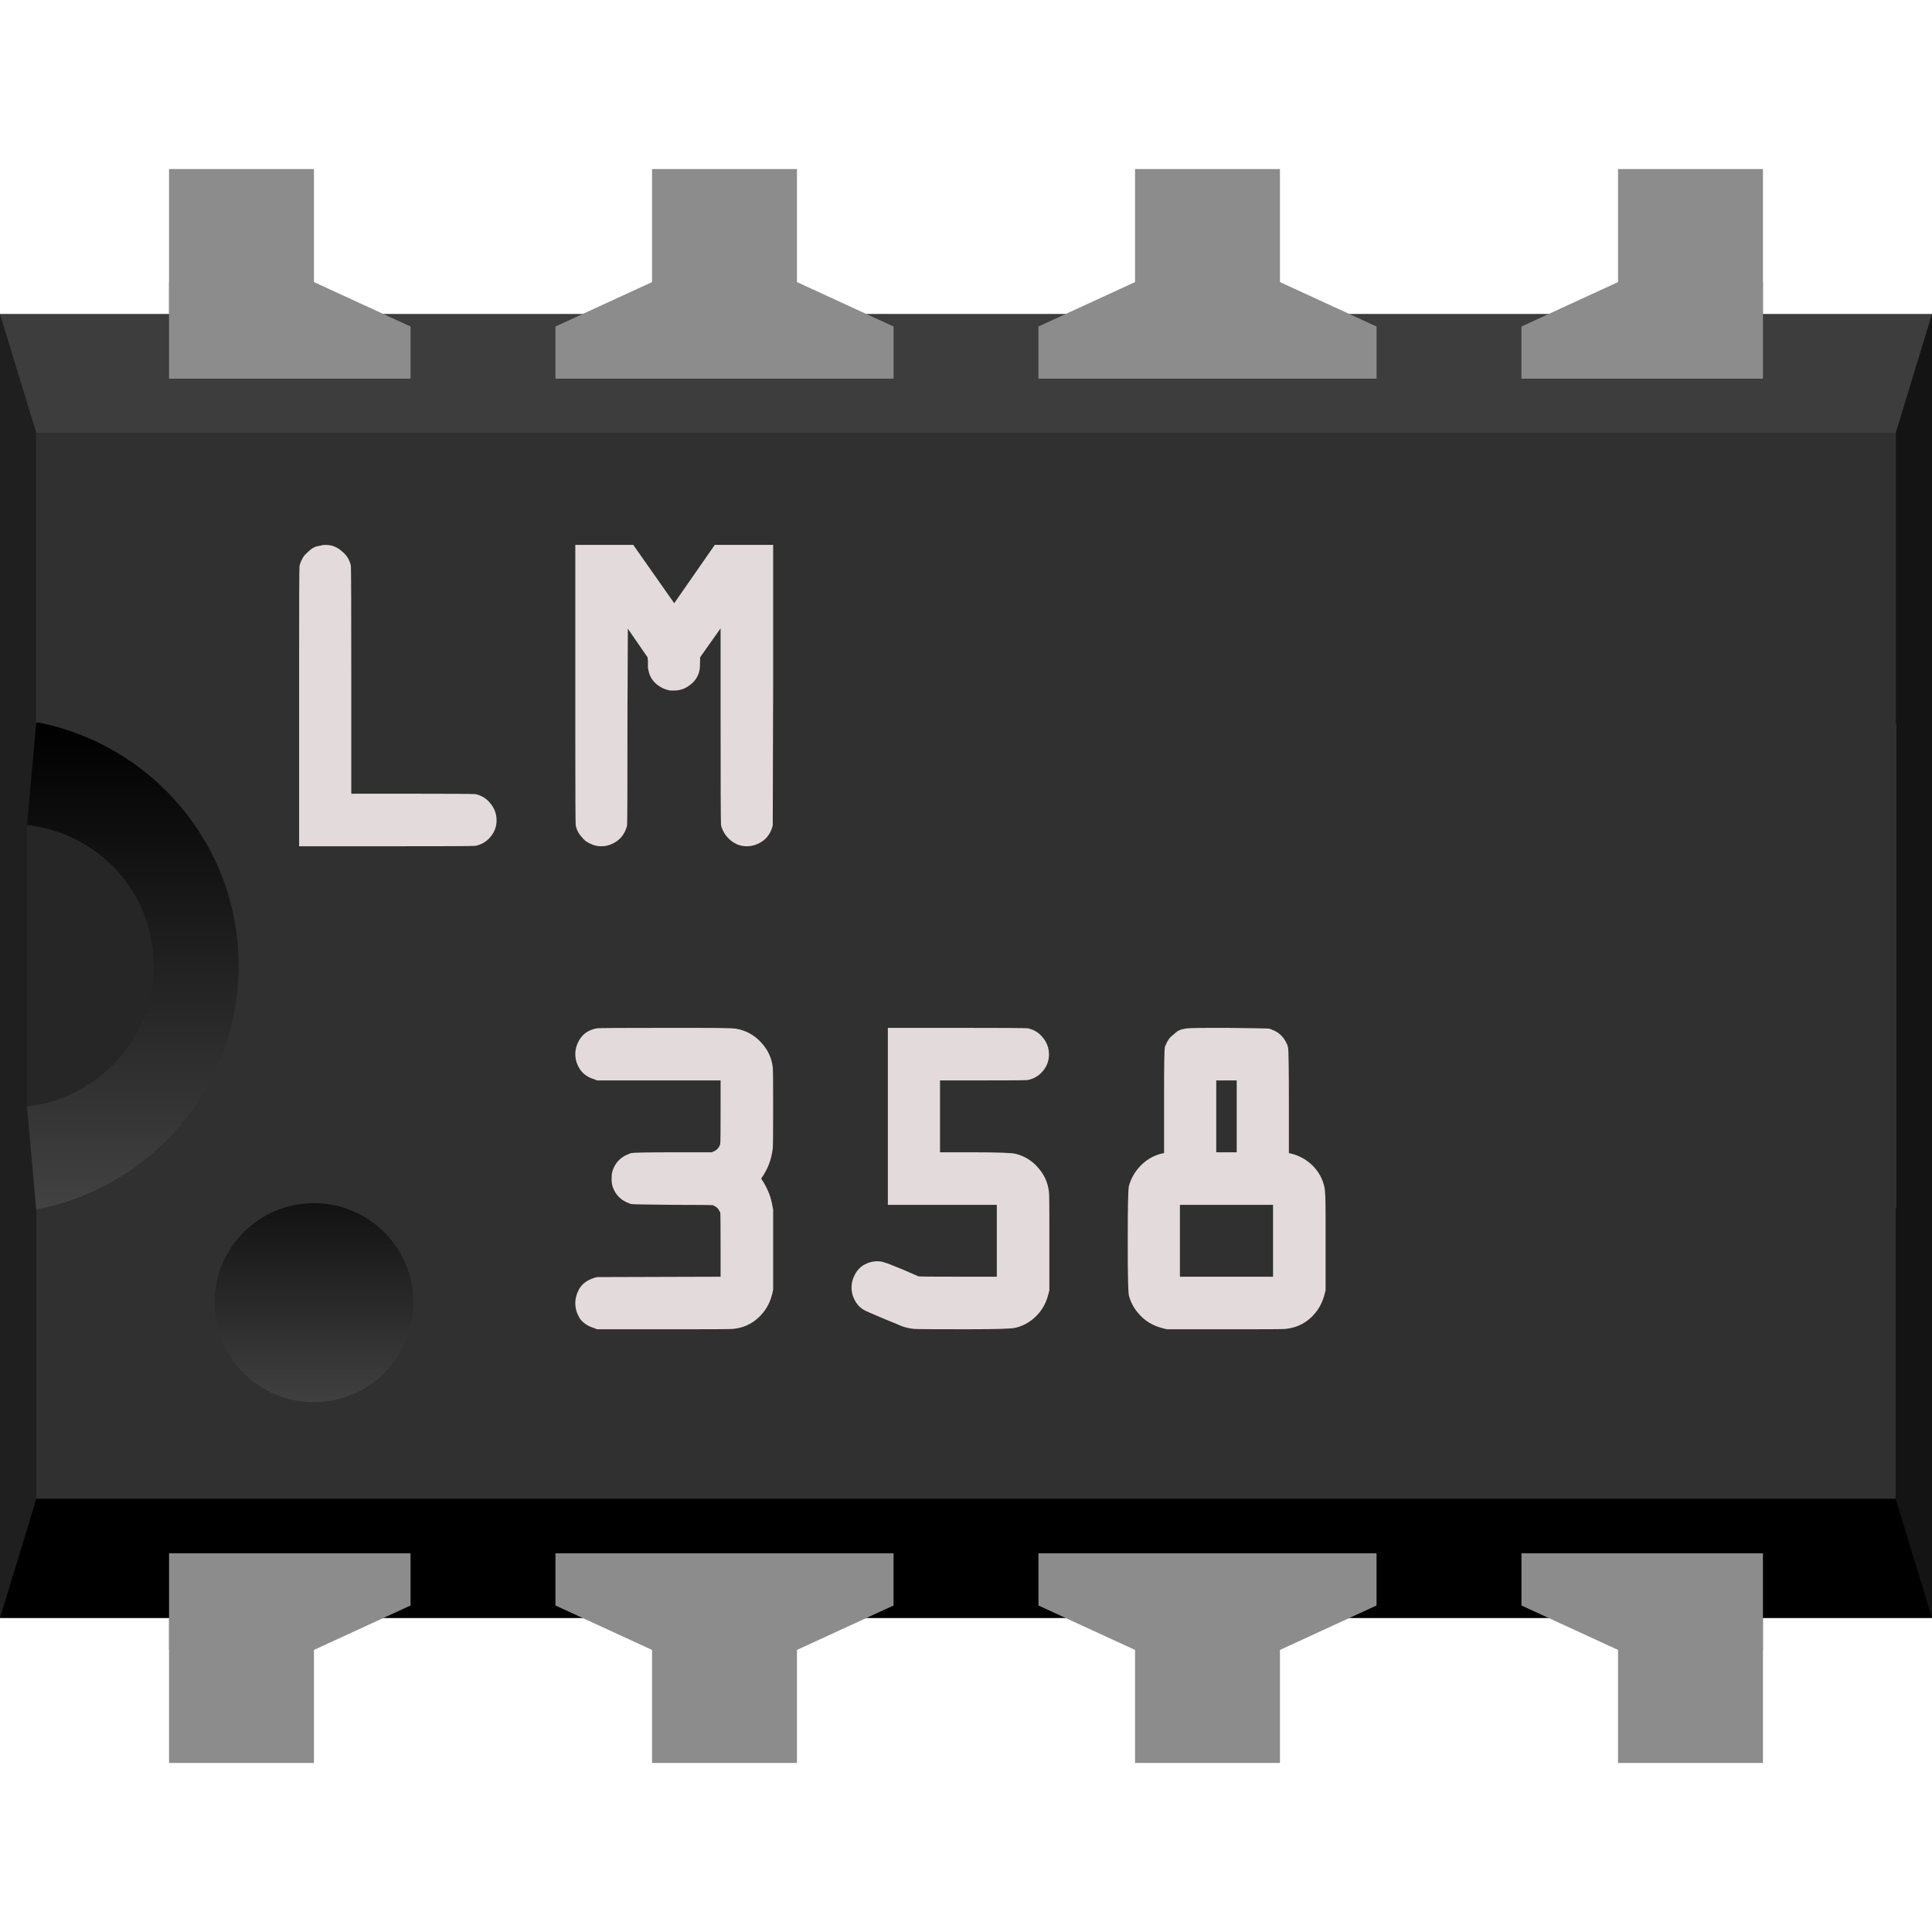
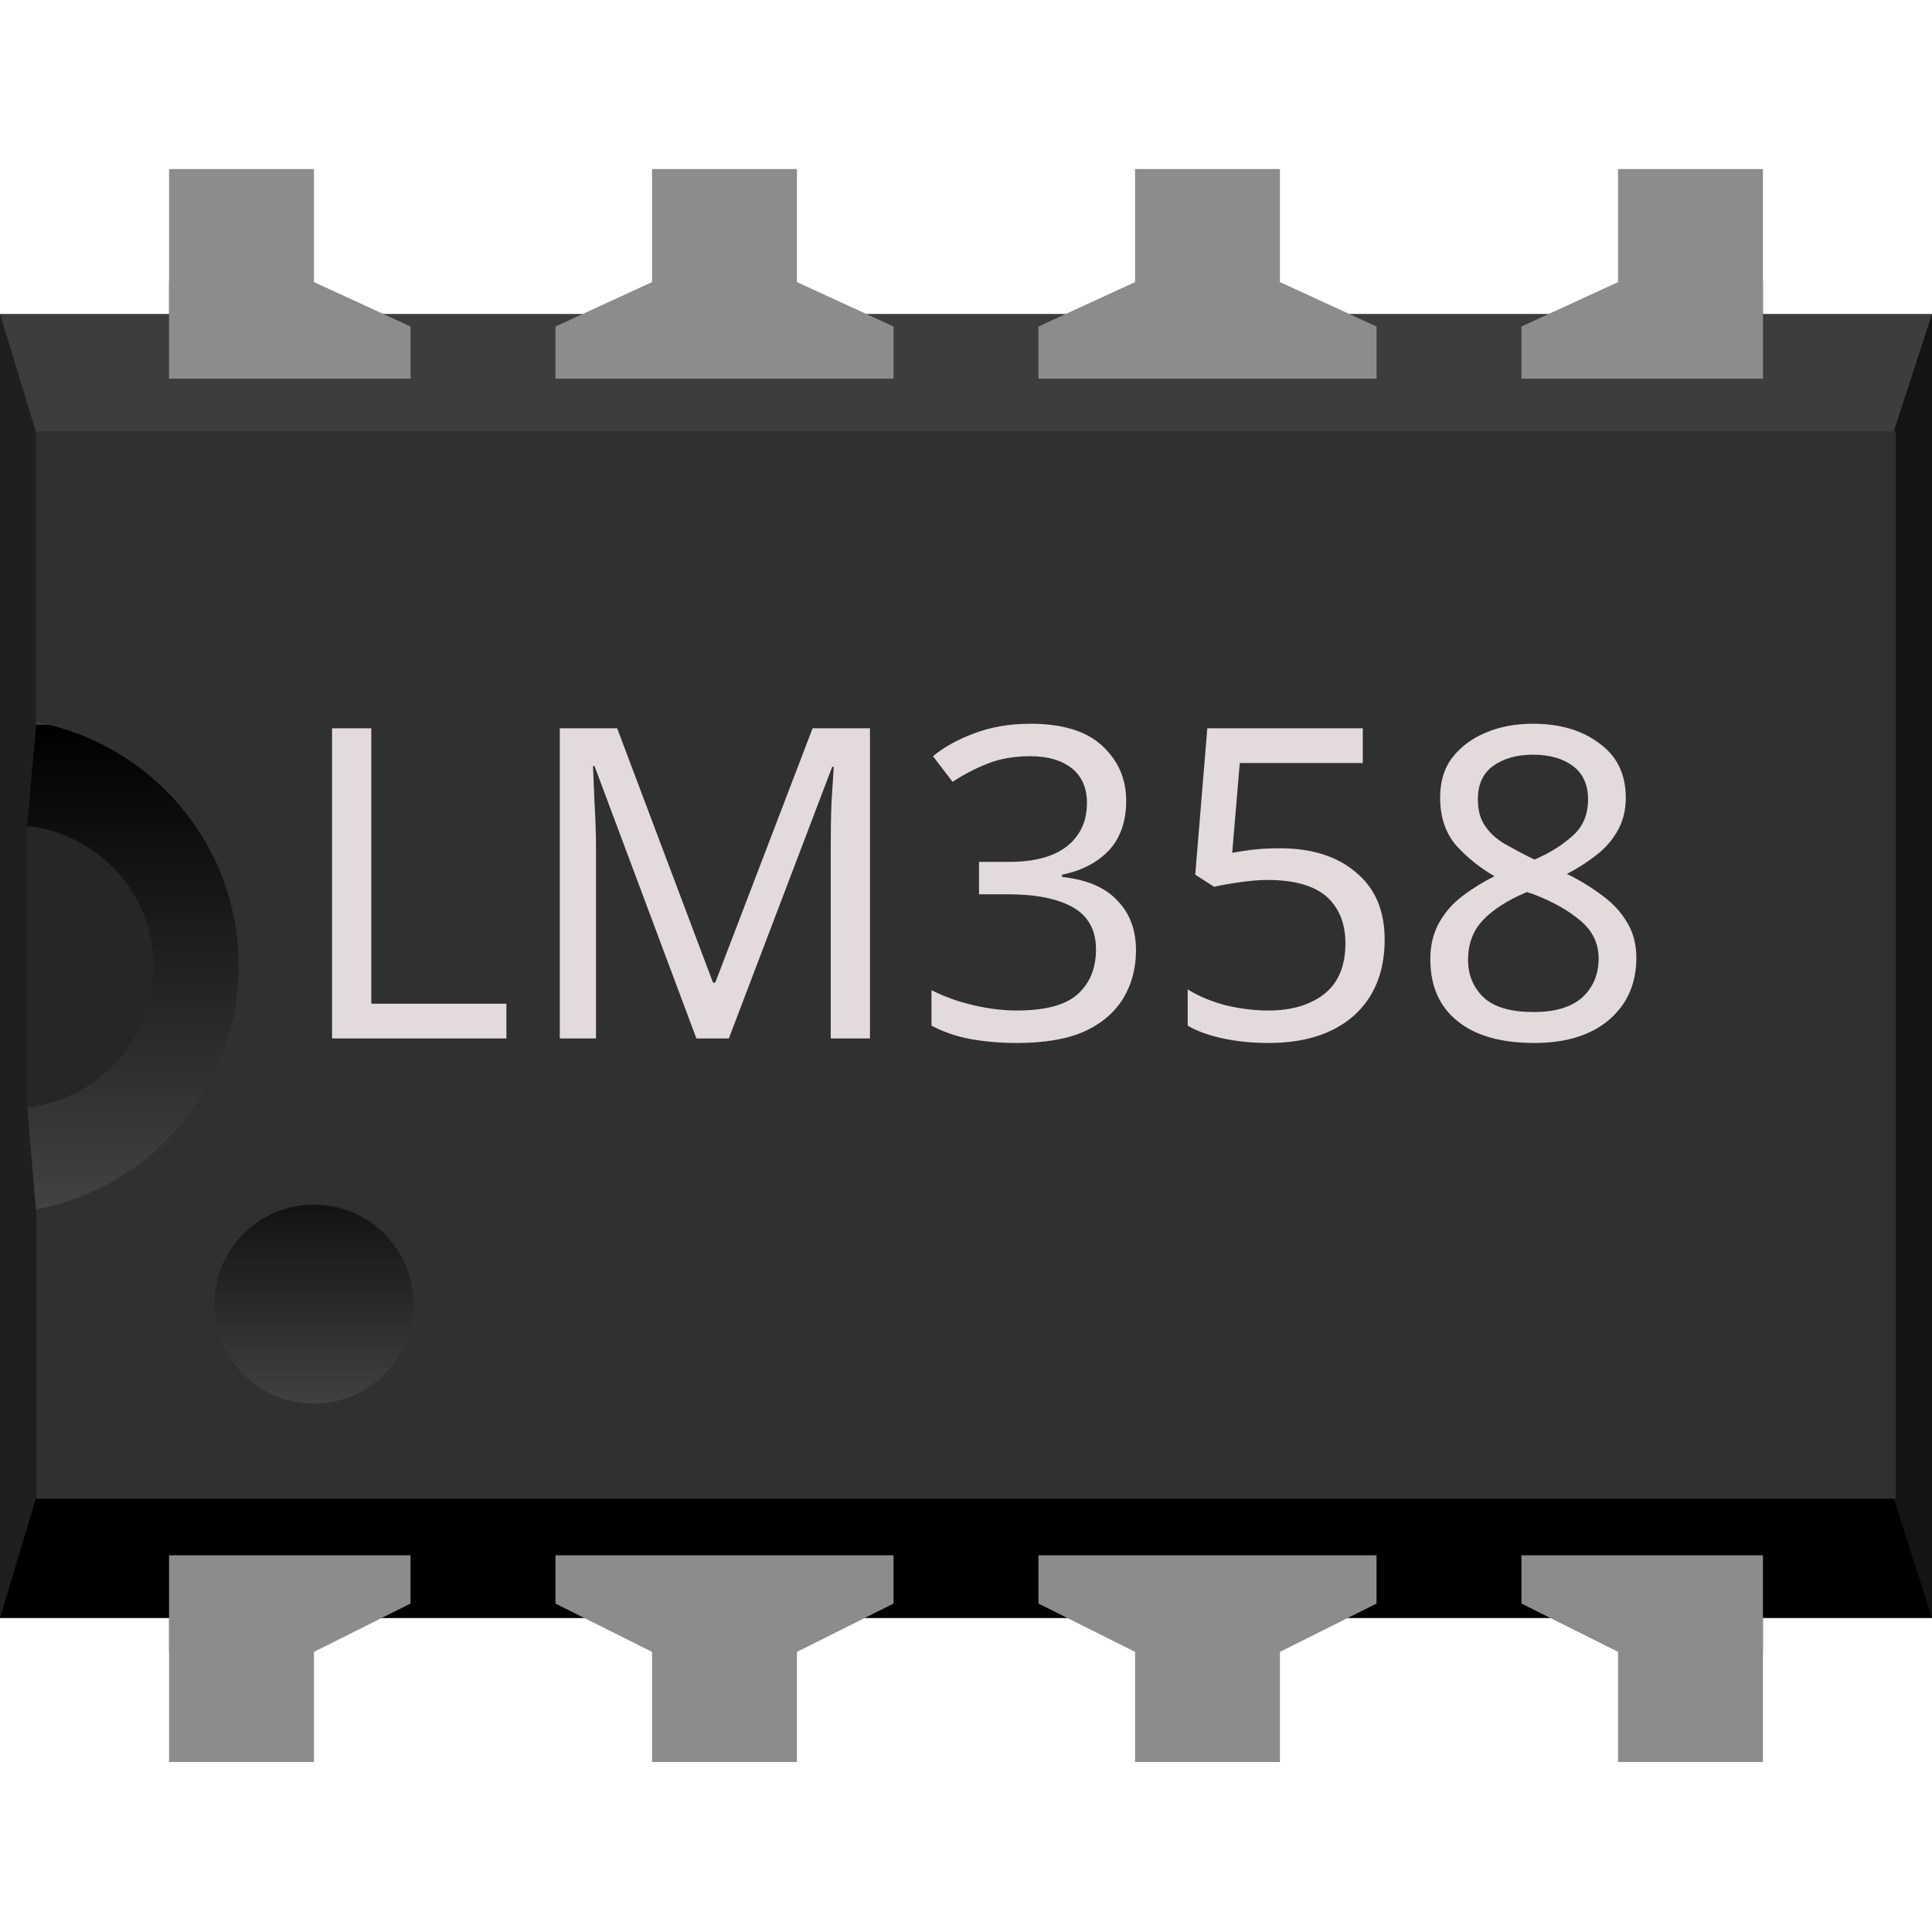
- <svg xmlns="http://www.w3.org/2000/svg" version="1.2" baseProfile="tiny" id="svg2" x="0px" y="0px" width="32px" height="32px">
-   <g id="icon" transform="matrix(0.8,0,0,0.8,0,2.8)">
-     <rect x="3.5" y="26.32" width="3" height="6.68" id="rect2544" style="fill:#8c8c8c" />
-     <rect x="13.5" y="26.32" width="3" height="6.68" id="rect2546" style="fill:#8c8c8c" />
-     <rect x="23.5" y="26.32" width="3" height="6.68" id="rect2548" style="fill:#8c8c8c" />
-     <rect x="33.5" y="26.32" width="3" height="6.68" id="rect2550" style="fill:#8c8c8c" />
-     <rect x="3.5" width="3" height="6.68" id="rect2552" y="0" style="fill:#8c8c8c" />
-     <rect x="13.5" width="3" height="6.68" id="rect2554" y="0" style="fill:#8c8c8c" />
-     <rect x="23.5" width="3" height="6.68" id="rect2556" y="0" style="fill:#8c8c8c" />
-     <rect x="33.5" width="3" height="6.68" id="rect2558" y="0" style="fill:#8c8c8c" />
-     <rect y="3" width="40" height="8.5" id="rect2560" x="0" style="fill:#3d3d3d" />
-     <rect y="21.5" width="40" height="8.5" id="rect2562" x="0" />
-     <polygon points="8.5,4.34 8.5,3.26 6.5,2.34 3.5,2.34 3.5,4.34 8.5,4.34 " id="polygon2564" style="fill:#8c8c8c" />
-     <polygon points="18.5,4.34 18.5,3.26 16.5,2.34 13.5,2.34 11.5,3.26 11.5,4.34 18.5,4.34 " id="polygon2566" style="fill:#8c8c8c" />
-     <polygon points="36.5,4.34 36.5,2.34 33.5,2.34 31.5,3.26 31.5,4.34 36.5,4.34 " id="polygon2568" style="fill:#8c8c8c" />
-     <polygon points="28.5,4.34 28.5,3.26 26.5,2.34 23.5,2.34 21.5,3.26 21.5,4.34 28.5,4.34 " id="polygon2570" style="fill:#8c8c8c" />
-     <polygon points="3.5,28.66 3.5,30.66 6.5,30.66 8.5,29.74 8.5,28.66 3.5,28.66 " id="polygon2572" style="fill:#8c8c8c" />
-     <polygon points="31.5,28.66 31.5,29.74 33.5,30.66 36.5,30.66 36.5,28.66 31.5,28.66 " id="polygon2574" style="fill:#8c8c8c" />
-     <polygon points="11.5,28.66 11.5,29.74 13.5,30.66 16.5,30.66 18.5,29.74 18.5,28.66 11.5,28.66 " id="polygon2576" style="fill:#8c8c8c" />
-     <polygon points="21.5,28.66 21.5,29.74 23.5,30.66 26.5,30.66 28.5,29.74 28.5,28.66 21.5,28.66 " id="polygon2578" style="fill:#8c8c8c" />
-     <polygon points="40,3 39.25,5.46 39.25,27.54 40,30 40,3 " id="polygon2580" style="fill:#141414" />
-     <polygon points="0,3 0.75,5.46 0.75,11.5 5,11.5 5,21.5 0.75,21.5 0.75,27.54 0,30 0,3 " id="polygon2582" style="fill:#1f1f1f" />
-     <linearGradient id="SVGID_1_" gradientUnits="userSpaceOnUse" x1="2.78" y1="21.5" x2="2.78" y2="11.5">
-       <stop offset="0" style="stop-color:#424242" id="stop2585" />
-       <stop offset="1" style="stop-color:#000000" id="stop2587" />
+ <svg xmlns="http://www.w3.org/2000/svg" width="32px" height="32px" baseProfile="tiny" version="1.2">
+   <g id="icon" transform="matrix(.8 0 0 .8 0 2.8)">
+     <g fill="#8c8c8c">
+       <rect x="3.5" y="26.3" width="3" height="6.68" />
+       <rect x="13.5" y="26.3" width="3" height="6.68" />
+       <rect x="23.5" y="26.3" width="3" height="6.68" />
+       <rect x="33.5" y="26.3" width="3" height="6.68" />
+       <rect x="3.5" width="3" height="6.68" />
+       <rect x="13.5" width="3" height="6.68" />
+       <rect x="23.5" width="3" height="6.68" />
+       <rect x="33.5" width="3" height="6.68" />
+     </g>
+     <rect y="3" width="40" height="8.5" fill="#3d3d3d" />
+     <rect y="21.5" width="40" height="8.5" />
+     <g fill="#8c8c8c">
+       <polygon points="8.5 4.34 8.5 3.26 6.5 2.34 3.5 2.34 3.5 4.34" />
+       <polygon points="18.5 4.34 18.5 3.26 16.5 2.34 13.5 2.34 11.5 3.26 11.5 4.34" />
+       <polygon points="36.5 4.34 36.5 2.34 33.5 2.34 31.5 3.26 31.5 4.34" />
+       <polygon points="28.5 4.34 28.5 3.26 26.5 2.34 23.5 2.34 21.5 3.26 21.5 4.34" />
+       <polygon points="3.5 28.7 3.5 30.7 6.5 30.7 8.5 29.7 8.5 28.7" />
+       <polygon points="31.5 28.7 31.5 29.7 33.5 30.7 36.5 30.7 36.5 28.7" />
+       <polygon points="11.5 28.7 11.5 29.7 13.5 30.7 16.5 30.7 18.5 29.7 18.5 28.7" />
+       <polygon points="21.5 28.7 21.5 29.7 23.5 30.7 26.5 30.7 28.5 29.7 28.5 28.7" />
+     </g>
+     <polygon points="40 3 39.2 5.46 39.2 27.5 40 30" fill="#141414" />
+     <polygon points="0 3 0.75 5.46 0.75 11.5 5 11.5 5 21.5 0.75 21.5 0.75 27.5 0 30" fill="#1f1f1f" />
+     <linearGradient id="SVGID_1_" x1="2.78" x2="2.78" y1="21.5" y2="11.5" gradientUnits="userSpaceOnUse">
+       <stop stop-color="#424242" offset="0" />
+       <stop offset="1" />
    </linearGradient>
-     <polygon points="0.75,11.46 0.56,13.58 0.56,19.42 0.75,21.55 5,21.55 5,11.5 0.75,11.46 " id="polygon2589" style="fill:url(#SVGID_1_)" />
-     <path d="M 0.75,5.46 L 0.75,11.45 C 3.13,11.9 4.94,13.98 4.94,16.49 C 4.94,19 3.14,21.09 0.75,21.54 L 0.75,27.53 L 39.25,27.53 L 39.25,5.46 L 0.75,5.46 z" id="path2591" style="fill:#303030" />
-     <path d="M 0.56,13.58 L 0.56,19.41 C 2.03,19.24 3.18,18.01 3.18,16.49 C 3.18,14.97 2.04,13.75 0.56,13.58 z" id="path2593" style="fill:#262626" />
-     <linearGradient id="SVGID_2_" gradientUnits="userSpaceOnUse" x1="6.5" y1="21.41" x2="6.5" y2="25.53">
-       <stop offset="0" style="stop-color:#121212" id="stop2596" />
-       <stop offset="1" style="stop-color:#404040" id="stop2598" />
+     <polygon points="0.75 11.5 0.56 13.6 0.56 19.4 0.75 21.6 5 21.6 5 11.5" fill="url(#SVGID_1_)" />
+     <path d="m0.75 5.46v5.99c2.38 0.45 4.19 2.53 4.19 5.04s-1.8 4.6-4.19 5.05v5.99h38.5v-22.1h-38.5z" fill="#303030" />
+     <path d="m0.56 13.6v5.83c1.47-0.17 2.62-1.4 2.62-2.92s-1.14-2.74-2.62-2.91z" fill="#262626" />
+     <linearGradient id="SVGID_2_" x1="6.5" x2="6.5" y1="21.4" y2="25.5" gradientUnits="userSpaceOnUse">
+       <stop stop-color="#121212" offset="0" />
+       <stop stop-color="#404040" offset="1" />
    </linearGradient>
-     <path style="font-size:8px;font-style:normal;font-variant:normal;font-weight:bold;font-stretch:normal;fill:#e3dbdb;fill-opacity:1;stroke:none;stroke-width:1px;stroke-linecap:butt;stroke-linejoin:miter;stroke-opacity:1;font-family:OCRA" d="M 6.729,7.781 C 6.782,7.781 6.83,7.787 6.873,7.797 C 6.947,7.819 7.014,7.856 7.073,7.909 C 7.163,7.979 7.225,8.069 7.257,8.181 C 7.262,8.197 7.265,8.216 7.265,8.237 C 7.27,8.291 7.273,9.104 7.273,10.677 L 7.273,12.933 L 8.449,12.933 C 9.318,12.933 9.774,12.936 9.817,12.941 C 9.827,12.941 9.835,12.941 9.841,12.941 C 9.969,12.968 10.073,13.032 10.153,13.133 C 10.238,13.235 10.281,13.352 10.281,13.485 C 10.281,13.613 10.238,13.728 10.153,13.829 C 10.073,13.925 9.969,13.987 9.841,14.013 C 9.83,14.013 9.822,14.013 9.817,14.013 C 9.763,14.019 9.179,14.021 8.065,14.021 L 6.193,14.021 L 6.193,11.077 C 6.193,10.955 6.193,10.789 6.193,10.581 C 6.193,10.368 6.193,10.221 6.193,10.141 C 6.193,8.931 6.195,8.291 6.201,8.221 C 6.206,8.195 6.214,8.168 6.225,8.141 L 6.225,8.133 C 6.225,8.133 6.225,8.136 6.225,8.141 C 6.251,8.077 6.278,8.029 6.305,7.997 C 6.326,7.976 6.342,7.96 6.353,7.949 C 6.395,7.907 6.433,7.875 6.465,7.853 C 6.486,7.843 6.507,7.832 6.529,7.821 C 6.561,7.811 6.595,7.803 6.633,7.797 C 6.659,7.787 6.691,7.781 6.729,7.781 M 11.911,10.725 L 11.911,7.781 L 13.111,7.781 L 13.959,8.989 L 14.799,7.781 L 16.007,7.781 L 16.007,10.741 C 16.007,10.741 16.005,11.683 15.999,13.565 C 15.999,13.587 15.997,13.605 15.991,13.621 C 15.943,13.781 15.847,13.896 15.703,13.965 C 15.623,14.003 15.543,14.021 15.463,14.021 C 15.399,14.021 15.338,14.011 15.279,13.989 C 15.253,13.979 15.231,13.968 15.215,13.957 C 15.194,13.947 15.173,13.933 15.151,13.917 C 15.135,13.907 15.117,13.891 15.095,13.869 C 15.021,13.8 14.967,13.715 14.935,13.613 C 14.93,13.597 14.927,13.579 14.927,13.557 C 14.922,13.504 14.919,12.741 14.919,11.269 L 14.919,9.509 L 14.495,10.109 L 14.495,10.173 C 14.495,10.28 14.49,10.352 14.479,10.389 C 14.474,10.416 14.466,10.443 14.455,10.469 C 14.445,10.491 14.434,10.512 14.423,10.533 C 14.381,10.603 14.322,10.661 14.247,10.709 C 14.162,10.768 14.063,10.797 13.951,10.797 C 13.93,10.797 13.909,10.797 13.887,10.797 C 13.813,10.787 13.743,10.763 13.679,10.725 C 13.567,10.661 13.49,10.573 13.447,10.461 C 13.431,10.408 13.421,10.363 13.415,10.325 C 13.415,10.304 13.415,10.259 13.415,10.189 L 13.407,10.109 L 12.999,9.517 L 12.991,11.277 C 12.991,12.76 12.989,13.523 12.983,13.565 C 12.983,13.587 12.981,13.605 12.975,13.621 C 12.927,13.781 12.831,13.896 12.687,13.965 C 12.613,14.003 12.535,14.021 12.455,14.021 C 12.386,14.021 12.325,14.011 12.271,13.989 C 12.207,13.963 12.157,13.936 12.119,13.909 C 12.103,13.893 12.087,13.877 12.071,13.861 C 12.05,13.835 12.034,13.816 12.023,13.805 C 11.991,13.768 11.965,13.723 11.943,13.669 C 11.933,13.643 11.925,13.613 11.919,13.581 C 11.914,13.512 11.911,12.872 11.911,11.661 C 11.911,11.581 11.911,11.437 11.911,11.229 C 11.911,11.021 11.911,10.853 11.911,10.725 M 13.775,17.781 C 13.85,17.781 13.951,17.781 14.079,17.781 C 14.207,17.781 14.301,17.781 14.359,17.781 C 14.887,17.781 15.178,17.787 15.231,17.797 C 15.242,17.797 15.253,17.8 15.263,17.805 C 15.269,17.805 15.285,17.808 15.311,17.813 C 15.493,17.861 15.645,17.955 15.767,18.093 C 15.895,18.232 15.973,18.397 15.999,18.589 C 16.005,18.632 16.007,18.909 16.007,19.421 C 16.007,19.939 16.005,20.224 15.999,20.277 C 15.973,20.507 15.893,20.715 15.759,20.901 C 15.829,21.003 15.885,21.109 15.927,21.221 C 15.954,21.291 15.975,21.371 15.991,21.461 L 16.007,21.541 L 16.007,23.205 L 15.991,23.277 C 15.954,23.432 15.89,23.565 15.799,23.677 C 15.639,23.875 15.434,23.987 15.183,24.013 C 15.151,24.019 14.874,24.021 14.351,24.021 C 14.191,24.021 13.991,24.021 13.751,24.021 L 12.359,24.021 L 12.303,23.997 C 12.165,23.955 12.063,23.885 11.999,23.789 C 11.941,23.688 11.911,23.587 11.911,23.485 C 11.911,23.379 11.941,23.275 11.999,23.173 C 12.063,23.072 12.165,23 12.303,22.957 L 12.359,22.941 L 14.919,22.933 L 14.919,22.349 C 14.919,21.864 14.917,21.613 14.911,21.597 L 14.895,21.573 C 14.874,21.525 14.839,21.491 14.791,21.469 L 14.767,21.453 C 14.735,21.448 14.463,21.445 13.951,21.445 C 13.413,21.44 13.119,21.435 13.071,21.429 C 13.045,21.424 13.018,21.413 12.991,21.397 C 12.986,21.397 12.981,21.397 12.975,21.397 C 12.97,21.392 12.967,21.389 12.967,21.389 C 12.823,21.32 12.727,21.208 12.679,21.053 C 12.669,21.016 12.663,20.979 12.663,20.941 C 12.663,20.925 12.663,20.912 12.663,20.901 C 12.663,20.843 12.666,20.803 12.671,20.781 C 12.677,20.771 12.679,20.76 12.679,20.749 C 12.727,20.595 12.823,20.483 12.967,20.413 L 12.991,20.405 C 13.018,20.389 13.045,20.379 13.071,20.373 C 13.119,20.363 13.413,20.357 13.951,20.357 L 14.735,20.357 L 14.751,20.349 C 14.831,20.323 14.885,20.269 14.911,20.189 C 14.917,20.163 14.919,19.917 14.919,19.453 L 14.919,18.869 L 12.359,18.869 L 12.303,18.845 C 12.138,18.797 12.023,18.699 11.959,18.549 C 11.927,18.48 11.911,18.405 11.911,18.325 C 11.911,18.245 11.927,18.171 11.959,18.101 C 12.034,17.925 12.17,17.821 12.367,17.789 C 12.389,17.784 12.858,17.781 13.775,17.781 M 18.382,21.445 L 18.382,17.781 L 19.878,17.781 C 20.753,17.781 21.211,17.784 21.254,17.789 C 21.265,17.789 21.273,17.789 21.278,17.789 C 21.406,17.816 21.51,17.88 21.59,17.981 C 21.675,18.083 21.718,18.2 21.718,18.333 C 21.718,18.461 21.675,18.576 21.59,18.677 C 21.51,18.773 21.406,18.835 21.278,18.861 C 21.246,18.867 20.907,18.869 20.262,18.869 L 19.462,18.869 L 19.462,20.357 L 20.078,20.357 L 20.134,20.357 C 20.651,20.357 20.95,20.368 21.03,20.389 C 21.217,20.437 21.371,20.533 21.494,20.677 C 21.622,20.821 21.697,20.989 21.718,21.181 C 21.723,21.213 21.726,21.405 21.726,21.757 C 21.726,21.885 21.726,22.04 21.726,22.221 L 21.726,23.213 L 21.71,23.277 C 21.673,23.432 21.609,23.565 21.518,23.677 C 21.385,23.837 21.222,23.941 21.03,23.989 C 20.95,24.011 20.622,24.021 20.046,24.021 L 19.934,24.021 C 19.31,24.021 18.971,24.019 18.918,24.013 C 18.827,24.003 18.745,23.984 18.67,23.957 C 18.649,23.947 18.521,23.893 18.286,23.797 C 18.057,23.701 17.923,23.643 17.886,23.621 C 17.795,23.568 17.726,23.488 17.678,23.381 C 17.646,23.312 17.63,23.237 17.63,23.157 C 17.63,23.072 17.649,22.992 17.686,22.917 C 17.729,22.821 17.793,22.747 17.878,22.693 C 17.969,22.64 18.065,22.613 18.166,22.613 C 18.225,22.613 18.281,22.624 18.334,22.645 C 18.361,22.651 18.483,22.699 18.702,22.789 C 18.91,22.88 19.014,22.925 19.014,22.925 C 19.041,22.931 19.337,22.933 19.902,22.933 L 20.638,22.933 L 20.638,21.445 L 18.382,21.445 M 25.085,17.781 C 25.138,17.781 25.245,17.781 25.405,17.781 C 25.938,17.787 26.229,17.792 26.277,17.797 C 26.303,17.803 26.33,17.813 26.357,17.829 C 26.362,17.829 26.367,17.832 26.373,17.837 C 26.378,17.837 26.381,17.837 26.381,17.837 C 26.493,17.891 26.575,17.973 26.629,18.085 L 26.637,18.101 C 26.653,18.128 26.663,18.16 26.669,18.197 C 26.679,18.245 26.685,18.643 26.685,19.389 L 26.685,20.373 C 26.706,20.379 26.727,20.384 26.749,20.389 C 26.914,20.432 27.058,20.515 27.181,20.637 C 27.303,20.76 27.383,20.907 27.421,21.077 C 27.437,21.147 27.445,21.347 27.445,21.677 C 27.445,21.768 27.445,21.949 27.445,22.221 L 27.445,23.213 L 27.429,23.277 C 27.391,23.432 27.327,23.565 27.237,23.677 C 27.077,23.875 26.871,23.987 26.621,24.013 C 26.589,24.019 26.359,24.021 25.933,24.021 C 25.778,24.021 25.589,24.021 25.365,24.021 L 24.157,24.021 L 24.093,24.005 C 23.869,23.952 23.69,23.843 23.557,23.677 C 23.471,23.576 23.41,23.459 23.373,23.325 C 23.357,23.251 23.349,22.917 23.349,22.325 L 23.349,22.189 L 23.349,22.053 C 23.349,21.461 23.357,21.128 23.373,21.053 C 23.421,20.883 23.509,20.736 23.637,20.613 C 23.77,20.485 23.925,20.405 24.101,20.373 L 24.101,19.405 L 24.101,19.117 C 24.101,18.547 24.106,18.237 24.117,18.189 C 24.117,18.184 24.117,18.179 24.117,18.173 C 24.122,18.163 24.127,18.152 24.133,18.141 C 24.159,18.077 24.186,18.029 24.213,17.997 C 24.229,17.976 24.245,17.96 24.261,17.949 C 24.309,17.907 24.346,17.875 24.373,17.853 C 24.394,17.843 24.415,17.832 24.437,17.821 C 24.469,17.811 24.503,17.803 24.541,17.797 C 24.567,17.787 24.749,17.781 25.085,17.781 M 25.605,20.357 L 25.605,18.869 L 25.181,18.869 L 25.181,20.357 L 25.605,20.357 M 26.357,22.933 L 26.357,21.445 L 24.429,21.445 L 24.429,22.933 L 26.357,22.933" id="text2434" />
-     <circle cx="6.5" cy="23.47" r="2.06" id="circle2600" style="fill:url(#SVGID_2_)" />
+     <text x="6" y="18" fill="#e3dbdb" font-family="'OCRA'" font-size="9">LM358</text>
+     <circle cx="6.5" cy="23.5" r="2.06" fill="url(#SVGID_2_)" />
  </g>
</svg>
